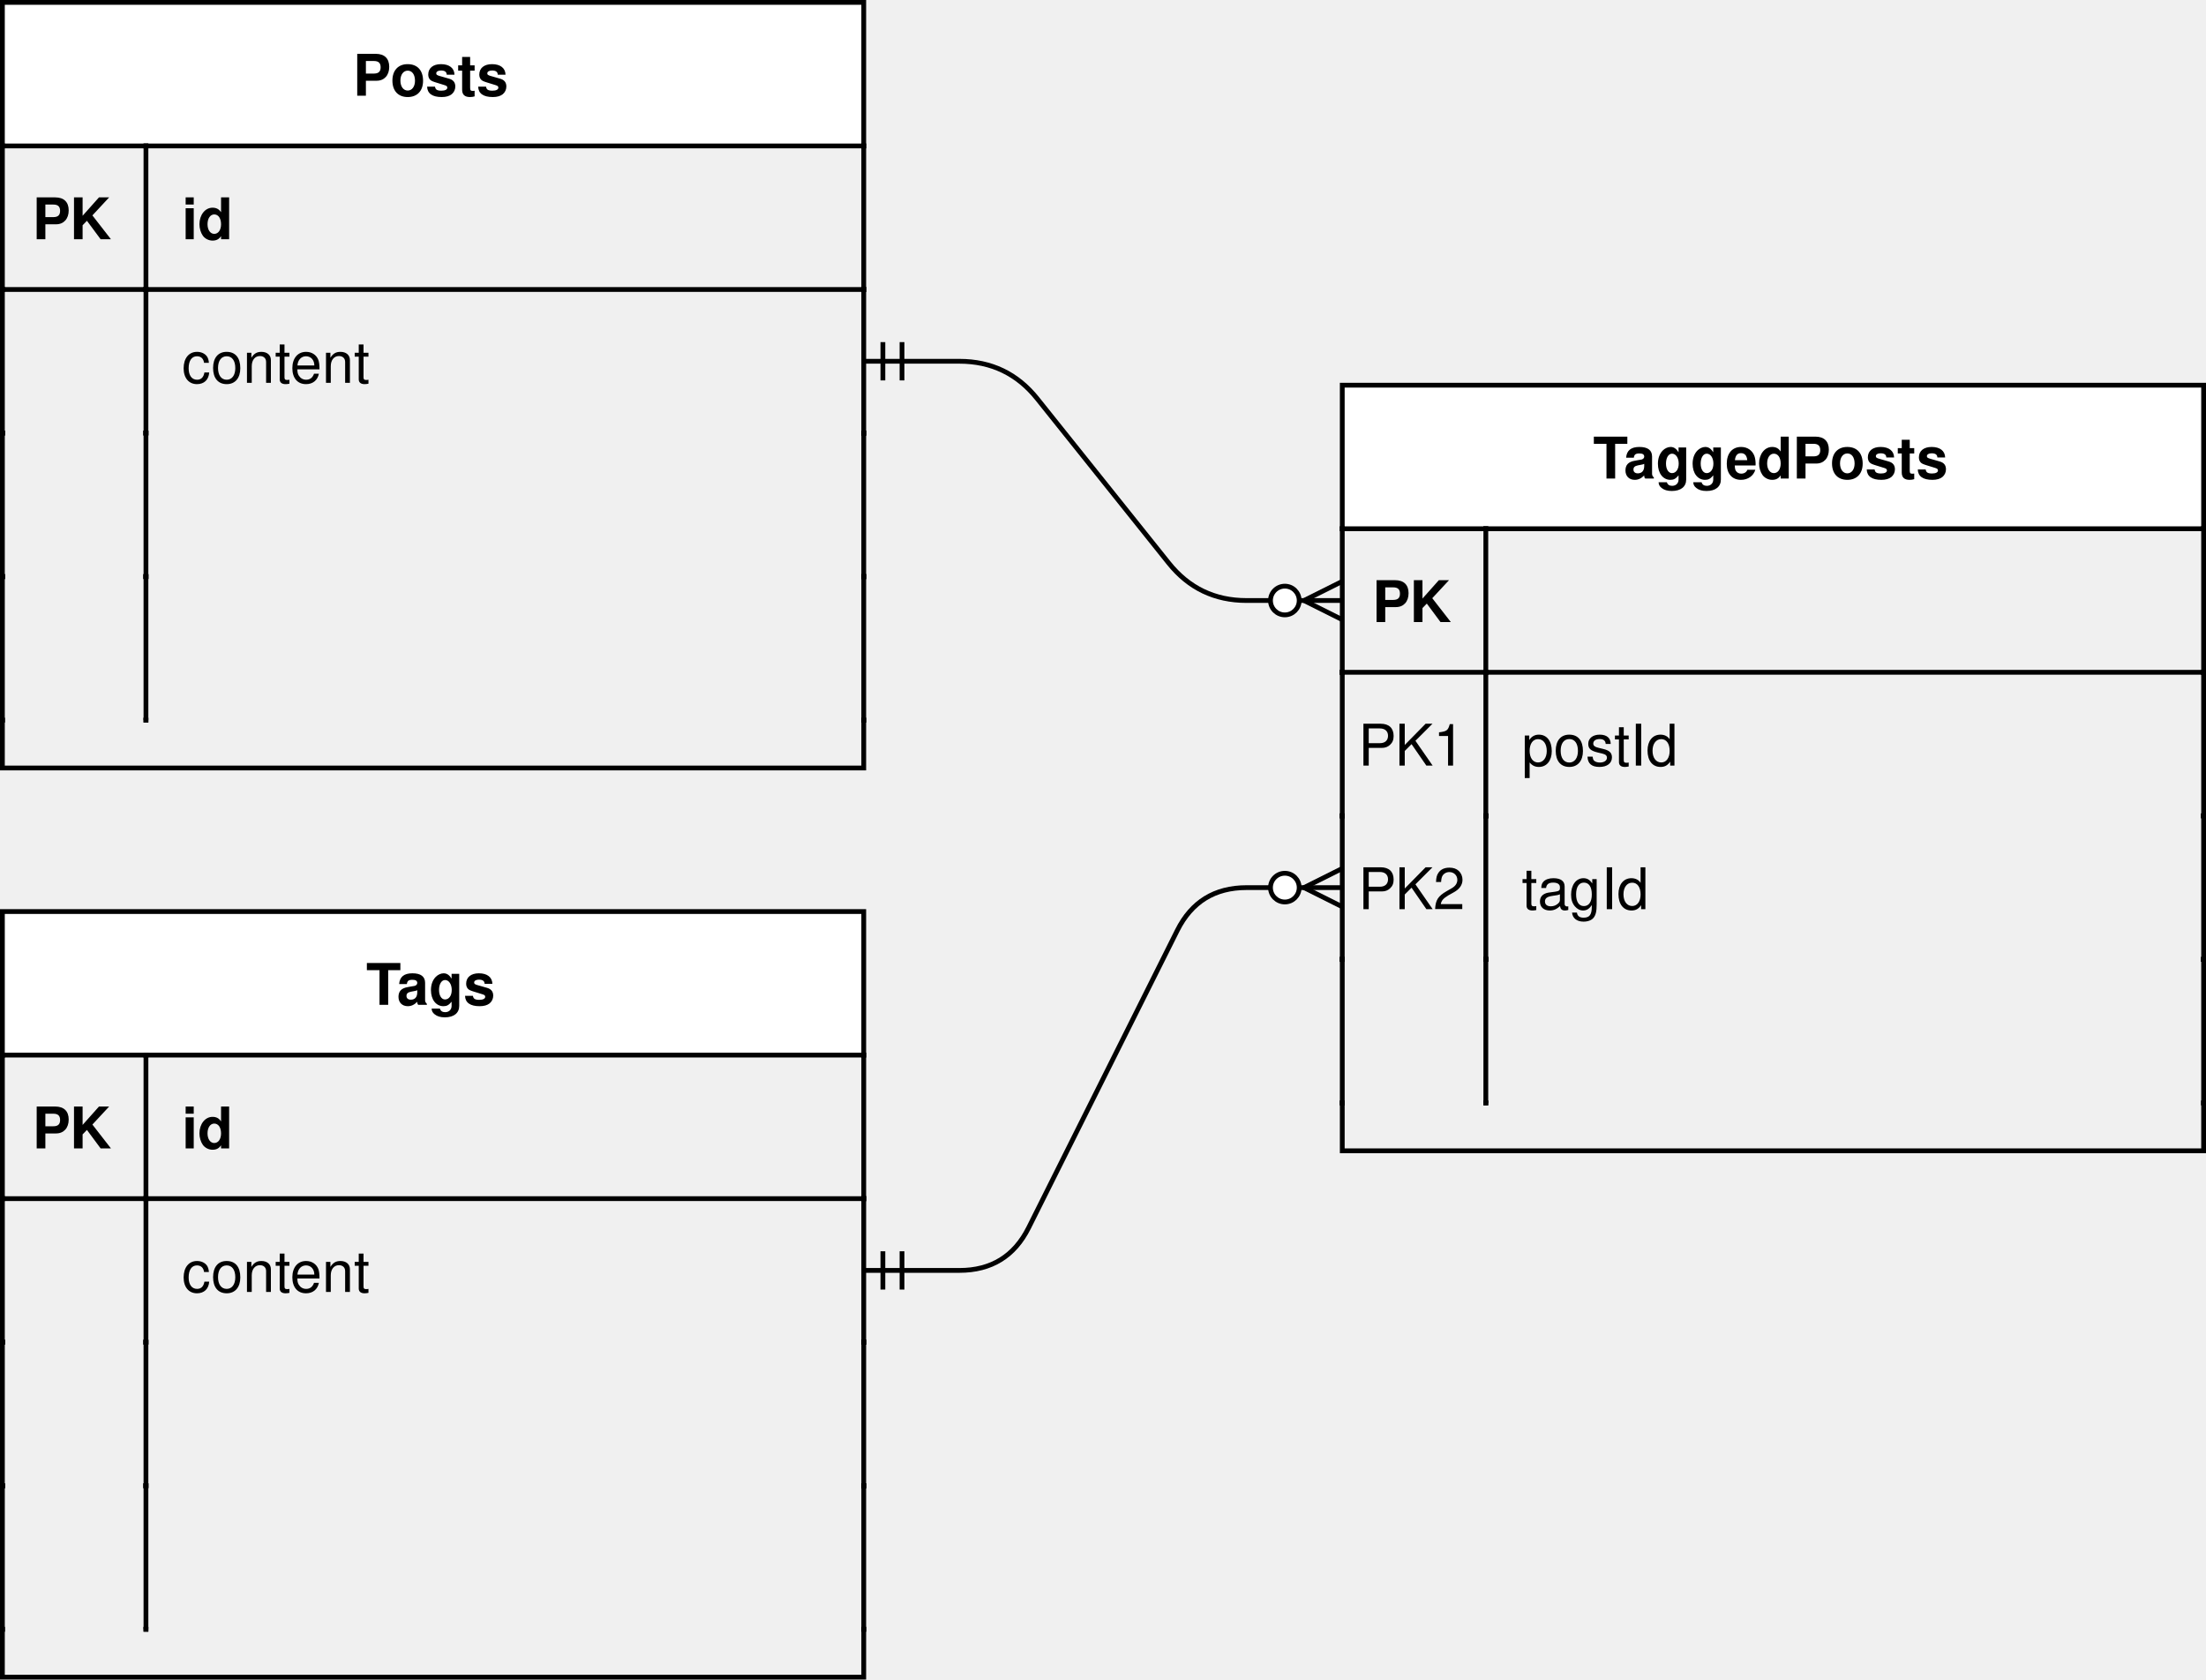
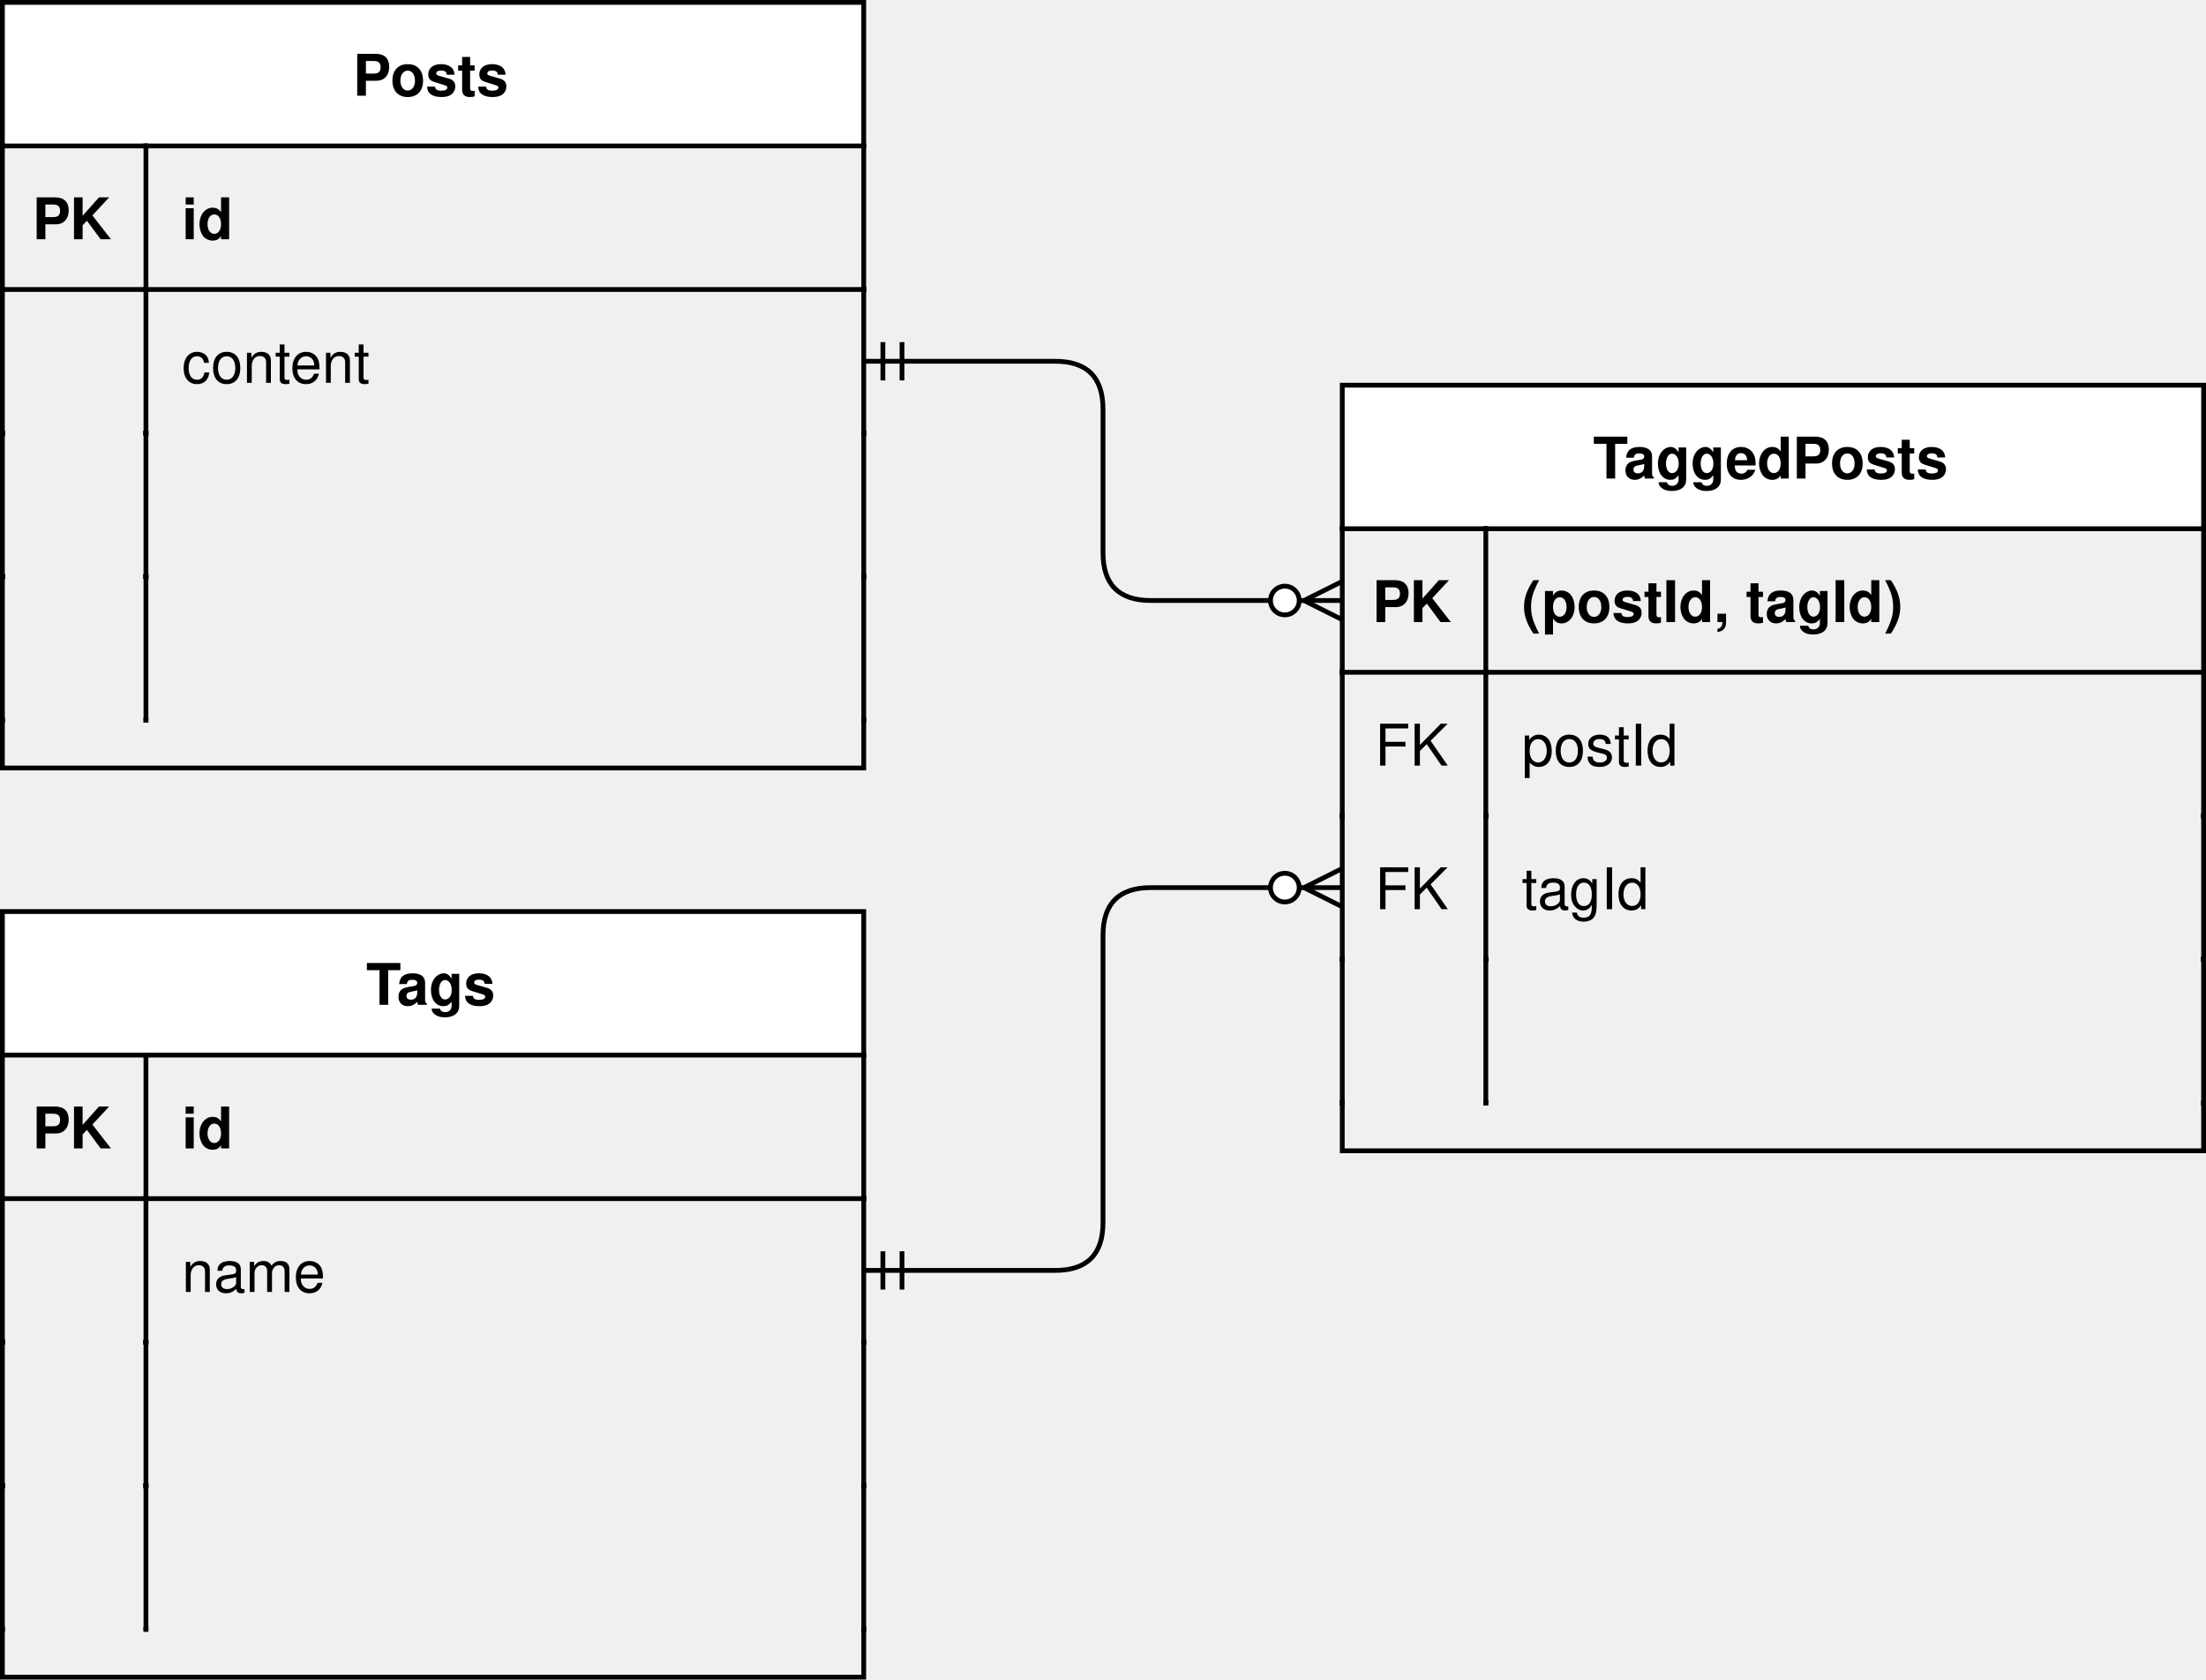
- <svg xmlns="http://www.w3.org/2000/svg" host="65bd71144e" version="1.1" width="461px" height="351px" viewBox="-0.5 -0.5 461 351" content="&lt;mxfile&gt;&lt;diagram id=&quot;QAJYm9CQ3f9bad-Zq3Se&quot; name=&quot;ページ1&quot;&gt;7VxRb5s6FP41eZ0CDlnzeJPl7k7rdKu20t0eveAQSw5GxmmT/fprYxsSnE6wEEINVVXhg31in+/zRziHMgKL7f4zg8nmGw0RGfnjcD8Cn0a+H0w88VcaDsoAZmNliBgOlckrDE/4F9JG022HQ5SedOSUEo6TU+OKxjFa8RMbZIy+nnZbU3L6qQmMkGV4WkFiW//DId8o653/sbD/g3C0MZ/sTWfqzBaaznol6QaG9PXIBJYjsGCUcnW03S8QkbEzcVHj/n7jbD4xhmJeZUCgBrxAstNre4ZRhMIHmvJUT5EfzLrFbBN5yOFPaZqnHDKu4QFjYRAB5xDHiAmDl7UJgUmKs+7KssEkvIcHuuPGkWnN13iPwkeFjuwrgLoXzmRTOl8L5096MvI0JDiKxfFKrFV+4pyhVMzlHqZc95AjFpRQlk0fjLMfYbejpAP3ghhH+yOTjtpnRLeIs4Poos8Cw0VNYQ/o9mtBCO9O2zbHZJhqI9QkjHLfBU7iQEN1HrapBdubWIlVcgzJo9gHMI4y2E5RkQEJGU2eIYsQ14aEYhnU5YuIUB5/TIiJZkxj6YnTRJ8kaG3G/qSc063BUK88d5qtOpiLXxGHxfhDMArEdBei7RVt8Su7M4FenHImKCV9IIHsK0p5LWSDysgaMaoIJGgAx48Wjg9f6yGZCRwskKwN0rgEUnmXURG5Nck0aoPDEMW1oj+tHP2jcIOa0dbOisDU9gaJIHsMOZrTXRymFoT5PCuhenfh7mwcU6OUqu88TeAKx9G9GjktgR60CPp+9OaWCxolQSV3zbJg9i40ukyV96HR0xY12lzoT0Tau/GORiE2/i4X6Vnl8Dsk0p5nwZqIL71fwq5rdVtYu6zNnj+I89XEedamOIMz4nzrr1uNinNO1X6p88TClcPIdXGugbXT6mxnpQZ1bkqdPb9Neb40UdVxba4efZe02c5aOS7L1WF2WpbtvNZQJqhIBC2+QUXtbaRI4L2PDFQnqgQ5tztZJjCXbHfrBF4vc1C+nYPCnb/FabZWUAN4l6+tRpo7rtWduOWpr9Vtlgt8OyN14x3d6C1PTtR+CbWdjpLfYWVUOq7WraHttDoPCakrqnOb9YKLn5zquDr3MiF15jEqx2V5SEhlYbj0QatBlrtSKLj4aamO63L16Duky8Z7d0C9ti5Xh9llXQZ2WusZRkOdoHqdwJ+0WSgA7yP51IlCAagO7Q0KBeDc41A31txmCwU5V/t1JbXzT30rFNQA3ulr65CKuqJWt1koAG6nokAvU1HATkX1olBQA22n1XnISF1RndssFAC3E1Kglwkpc1fdHVCvLctDQirD3U5IDbLcmCy3WiiYXJqr6rYuT6pH3yVd7twzU1fW5RowO63LFW6BURghk0US8cP88IgI5JjGy+KMyjWpyoEnFjrf8C3RGxLF4V/ynU+iuXz8hRh9pt9gfBjpekNxbgvj8N+MK2iP+XczXBz/kKz4EOjWp73Z+bJxMI1YLPv7ceNolGwWw7KWGacWLFd5RIOz1YSU7thK9zKB4uYiNNKPtvxWJ7zxuRKCMbIsri+n8/gNjx7k5algqFXDCErcUfPXowreWI5AyZFXdqQWbTn6EwJWeHJkIOA5Apob/mMCqn9fvSED/RID7/6UgaWXe4HGGCiaxcvdVPfiDXlg+T8=&lt;/diagram&gt;&lt;/mxfile&gt;">
+ <svg xmlns="http://www.w3.org/2000/svg" host="65bd71144e" version="1.1" width="461px" height="351px" viewBox="-0.5 -0.5 461 351" content="&lt;mxfile&gt;&lt;diagram id=&quot;QAJYm9CQ3f9bad-Zq3Se&quot; name=&quot;ページ1&quot;&gt;7VxRb9o6FP41SLsvE4kJK48XxnandbpVW2m7jx4xwZKxI8e0sF9/7dgmELdTMkJITaqqik/sg32+L5/JOWkGYLbefuYwXX1jMSKDcBhvB+DjIAyjUSD/KsNOG8BkqA0Jx7E2BYXhAf9Cxmi7bXCMsqOOgjEicHpsXDBK0UIc2SDn7Pm425KR409NYYIcw8MCEtf6Hcdipa034YfC/g/Cycp+cjCe6DNraDublWQrGLPnAxOYD8CMMyb00Xo7Q0TFzsZFj/v0ytn9xDiiosqASA94gmRj1vYIkwTFdywTmZmi2Nl1y9mm6lDAn8o0zQTkwsADhtIgAy4gpohLQ5C3CYFphvPu2rLCJL6FO7YR1pFtTZd4i+J7jY7qK4G6lc5UUzlfSucPZjLqNCQ4ofJ4IdeqPnHKUSbncgszYXqoETNGGM+nD4b5j7S7UTKBe0JcoO2ByUTtM2JrJPhOdjFngeWioXAATPu5IERwY2yrQzKMjREaEiZ73wVO8sBA9TJsYwe2V7GSqxQYknt5HUCa5LAdo6ICEnOWPkKeIGEMKcMqqPMnGaF9/DEhNpqUUeVJsNScJGhpx/5kQrC1xdCsfO80X3U0lb8yDrPh+2gQyenOZDso2vJXdecSPZoJLimlfCCJ7DPKRC1ko8rIWjGqCCRoAMcPDo53X+shmQscLJCsDdKwBFL5KmMyckuSa9QKxzGitaI/rhz9g3CDmtE2zorA1PYGiSQ7hQJN2YbGmQPhfp6VUL1xUH2XSj39Eiuey60KJl/ivy4MsxVP3XeapXCBaXKrR45LPIha5MF28OpVGDXKi0rumiXG5E3Idpkqb0O2xy3Ktt37D4D8dGndRjG2/k6X7Unl6Hsk20HgoGplu9tS3RbWPktzEPbafDZtnrSpzcBzbd4z9brEeeTAmn+P9luba2DttTi7aapenJsS5yBsU51PzVx1XJurR98nbXbTWJ7LcnWYvZZlN9HV1w0qEsGIb1RRexupGgRvI//UibLBntudrBvYLdvfwkFwlSmo0E1B4c7f4jRbKagBvM97q5Xmjmt1J2556mt1m8WC0E1IXfiKbvSWZ0/U6xJqNx2lvsOqqHRcrVtD22t17hNSZ1TnNssFJz9K1XF1vsqE1AvPVXkuy31CKg+Dm5DqZbkxWW61UHDys1Id1+Xq0fdIl6337oB6bl2uDrPPugzctNYjTPo6QfU6QThqs1AA3kbyqROFAlAd2gsUCoCbfPKsULDn6nXtpG7+6doKBTWA93pv7VNRZ9TqNgsFwO9UFLjKVBRwU1EUrlHXpbo1qL2W5j4ddUZpbrNKAPzORoGrzEbZW+rugHpuWe6zUTnubjaql+XGZLnVKsHo1ERVt3V5VD36Puly5x6YOrMu14DZa12ucP+L4gTZFJIUuBVLGIVkXlh1kkmXDAK5yOlKrIm5GBGN/1Zvf5LN+f0vxNkj+wbpbmAKDcW5NaTxvzlP0BaLH3a4PP5PMeJ9ZFoft/aqV42dbVC55B+HjYNRqlkMy1t2nF6sWuEBBV4sI2Rswxemlw2SsBvQwDzT8luNCIYv1Q6skSMCBX46nsdvOHSntqaCnU7xIirxRs/fjCo44zgCJUdB2ZFetOPoT8hX4ZGRnnxl8tkb/UPy6f9ZvSD7whL7bv6UfaVXfIHG2CebxSvedPfiPXlg/j8=&lt;/diagram&gt;&lt;/mxfile&gt;">
  <defs>
    <clipPath id="mx-clip-280-110-30-30-0">
      <rect x="280" y="110" width="30" height="30" />
+     </clipPath>
+     <clipPath id="mx-clip-316-110-144-30-0">
+       <rect x="316" y="110" width="144" height="30" />
    </clipPath>
    <clipPath id="mx-clip-280-140-30-30-0">
      <rect x="280" y="140" width="30" height="30" />
    </clipPath>
    <clipPath id="mx-clip-316-140-144-30-0">
      <rect x="316" y="140" width="144" height="30" />
    </clipPath>
    <clipPath id="mx-clip-280-170-30-30-0">
      <rect x="280" y="170" width="30" height="30" />
    </clipPath>
    <clipPath id="mx-clip-316-170-144-30-0">
      <rect x="316" y="170" width="144" height="30" />
    </clipPath>
    <clipPath id="mx-clip-0-30-30-30-0">
      <rect x="0" y="30" width="30" height="30" />
    </clipPath>
    <clipPath id="mx-clip-36-30-144-30-0">
      <rect x="36" y="30" width="144" height="30" />
    </clipPath>
    <clipPath id="mx-clip-36-60-144-30-0">
      <rect x="36" y="60" width="144" height="30" />
    </clipPath>
    <clipPath id="mx-clip-0-220-30-30-0">
      <rect x="0" y="220" width="30" height="30" />
    </clipPath>
    <clipPath id="mx-clip-36-220-144-30-0">
      <rect x="36" y="220" width="144" height="30" />
    </clipPath>
    <clipPath id="mx-clip-36-250-144-30-0">
      <rect x="36" y="250" width="144" height="30" />
    </clipPath>
  </defs>
  <g>
    <path d="M 280 110 L 280 80 L 460 80 L 460 110" fill="rgb(255, 255, 255)" stroke="rgb(0, 0, 0)" stroke-miterlimit="10" pointer-events="all" />
    <path d="M 280 110 L 280 240 L 460 240 L 460 110" fill="none" stroke="rgb(0, 0, 0)" stroke-miterlimit="10" pointer-events="none" />
    <path d="M 280 110 L 460 110" fill="none" stroke="rgb(0, 0, 0)" stroke-miterlimit="10" pointer-events="none" />
    <path d="M 310 110 L 310 140 L 310 170 L 310 200 L 310 230" fill="none" stroke="rgb(0, 0, 0)" stroke-miterlimit="10" pointer-events="none" />
    <g fill="#000000" font-family="Helvetica" font-weight="bold" pointer-events="none" text-anchor="middle" font-size="12px">
      <text x="369.5" y="99.5">
                TaggedPosts
            </text>
    </g>
    <path d="M 280 110 M 460 110 M 460 140 L 280 140" fill="none" stroke="rgb(0, 0, 0)" stroke-linecap="square" stroke-miterlimit="10" pointer-events="none" />
    <path d="M 280 110 M 310 110 M 310 140 M 280 140" fill="none" stroke="rgb(0, 0, 0)" stroke-linecap="square" stroke-miterlimit="10" pointer-events="none" />
    <g fill="#000000" font-family="Helvetica" font-weight="bold" pointer-events="none" clip-path="url(#mx-clip-280-110-30-30-0)" text-anchor="middle" font-size="12px">
      <text x="294.5" y="129.5">
                PK
            </text>
    </g>
    <path d="M 310 110 M 460 110 M 460 140 M 310 140" fill="none" stroke="rgb(0, 0, 0)" stroke-linecap="square" stroke-miterlimit="10" pointer-events="none" />
+     <g fill="#000000" font-family="Helvetica" font-weight="bold" text-decoration="underline" pointer-events="none" clip-path="url(#mx-clip-316-110-144-30-0)" font-size="12px">
+       <text x="317.5" y="129.5">
+                 (postId, tagId)
+             </text>
+     </g>
    <path d="M 280 140 M 460 140 M 460 170 M 280 170" fill="none" stroke="rgb(0, 0, 0)" stroke-linecap="square" stroke-miterlimit="10" pointer-events="none" />
    <path d="M 280 140 M 310 140 M 310 170 M 280 170" fill="none" stroke="rgb(0, 0, 0)" stroke-linecap="square" stroke-miterlimit="10" pointer-events="none" />
    <g fill="#000000" font-family="Helvetica" pointer-events="none" clip-path="url(#mx-clip-280-140-30-30-0)" text-anchor="middle" font-size="12px">
      <text x="294.5" y="159.5">
-                 PK1
+                 FK
            </text>
    </g>
    <path d="M 310 140 M 460 140 M 460 170 M 310 170" fill="none" stroke="rgb(0, 0, 0)" stroke-linecap="square" stroke-miterlimit="10" pointer-events="none" />
    <g fill="#000000" font-family="Helvetica" pointer-events="none" clip-path="url(#mx-clip-316-140-144-30-0)" font-size="12px">
      <text x="317.5" y="159.5">
                postId
            </text>
    </g>
    <path d="M 280 170 M 460 170 M 460 200 M 280 200" fill="none" stroke="rgb(0, 0, 0)" stroke-linecap="square" stroke-miterlimit="10" pointer-events="none" />
    <path d="M 280 170 M 310 170 M 310 200 M 280 200" fill="none" stroke="rgb(0, 0, 0)" stroke-linecap="square" stroke-miterlimit="10" pointer-events="none" />
    <g fill="#000000" font-family="Helvetica" pointer-events="none" clip-path="url(#mx-clip-280-170-30-30-0)" text-anchor="middle" font-size="12px">
      <text x="294.5" y="189.5">
-                 PK2
+                 FK
            </text>
    </g>
    <path d="M 310 170 M 460 170 M 460 200 M 310 200" fill="none" stroke="rgb(0, 0, 0)" stroke-linecap="square" stroke-miterlimit="10" pointer-events="none" />
    <g fill="#000000" font-family="Helvetica" pointer-events="none" clip-path="url(#mx-clip-316-170-144-30-0)" font-size="12px">
      <text x="317.5" y="189.5">
                tagId
            </text>
    </g>
    <path d="M 280 200 M 460 200 M 460 230 M 280 230" fill="none" stroke="rgb(0, 0, 0)" stroke-linecap="square" stroke-miterlimit="10" pointer-events="none" />
    <path d="M 280 200 M 310 200 M 310 230 M 280 230" fill="none" stroke="rgb(0, 0, 0)" stroke-linecap="square" stroke-miterlimit="10" pointer-events="none" />
    <path d="M 310 200 M 460 200 M 460 230 M 310 230" fill="none" stroke="rgb(0, 0, 0)" stroke-linecap="square" stroke-miterlimit="10" pointer-events="none" />
    <path d="M 0 30 L 0 0 L 180 0 L 180 30" fill="rgb(255, 255, 255)" stroke="rgb(0, 0, 0)" stroke-miterlimit="10" pointer-events="none" />
    <path d="M 0 30 L 0 160 L 180 160 L 180 30" fill="none" stroke="rgb(0, 0, 0)" stroke-miterlimit="10" pointer-events="none" />
    <path d="M 0 30 L 180 30" fill="none" stroke="rgb(0, 0, 0)" stroke-miterlimit="10" pointer-events="none" />
    <path d="M 30 30 L 30 60 L 30 90 L 30 120 L 30 150" fill="none" stroke="rgb(0, 0, 0)" stroke-miterlimit="10" pointer-events="none" />
    <g fill="#000000" font-family="Helvetica" font-weight="bold" pointer-events="none" text-anchor="middle" font-size="12px">
      <text x="89.5" y="19.5">
                Posts
            </text>
    </g>
    <path d="M 0 30 M 180 30 M 180 60 L 0 60" fill="none" stroke="rgb(0, 0, 0)" stroke-linecap="square" stroke-miterlimit="10" pointer-events="none" />
    <path d="M 0 30 M 30 30 M 30 60 M 0 60" fill="none" stroke="rgb(0, 0, 0)" stroke-linecap="square" stroke-miterlimit="10" pointer-events="none" />
    <g fill="#000000" font-family="Helvetica" font-weight="bold" pointer-events="none" clip-path="url(#mx-clip-0-30-30-30-0)" text-anchor="middle" font-size="12px">
      <text x="14.5" y="49.5">
                PK
            </text>
    </g>
    <path d="M 30 30 M 180 30 M 180 60 M 30 60" fill="none" stroke="rgb(0, 0, 0)" stroke-linecap="square" stroke-miterlimit="10" pointer-events="none" />
    <g fill="#000000" font-family="Helvetica" font-weight="bold" text-decoration="underline" pointer-events="none" clip-path="url(#mx-clip-36-30-144-30-0)" font-size="12px">
      <text x="37.5" y="49.5">
                id
            </text>
    </g>
    <path d="M 0 60 M 180 60 M 180 90 M 0 90" fill="none" stroke="rgb(0, 0, 0)" stroke-linecap="square" stroke-miterlimit="10" pointer-events="none" />
    <path d="M 0 60 M 30 60 M 30 90 M 0 90" fill="none" stroke="rgb(0, 0, 0)" stroke-linecap="square" stroke-miterlimit="10" pointer-events="none" />
    <path d="M 30 60 M 180 60 M 180 90 M 30 90" fill="none" stroke="rgb(0, 0, 0)" stroke-linecap="square" stroke-miterlimit="10" pointer-events="none" />
    <g fill="#000000" font-family="Helvetica" pointer-events="none" clip-path="url(#mx-clip-36-60-144-30-0)" font-size="12px">
      <text x="37.5" y="79.5">
                content
            </text>
    </g>
    <path d="M 0 90 M 180 90 M 180 120 M 0 120" fill="none" stroke="rgb(0, 0, 0)" stroke-linecap="square" stroke-miterlimit="10" pointer-events="none" />
    <path d="M 0 90 M 30 90 M 30 120 M 0 120" fill="none" stroke="rgb(0, 0, 0)" stroke-linecap="square" stroke-miterlimit="10" pointer-events="none" />
    <path d="M 30 90 M 180 90 M 180 120 M 30 120" fill="none" stroke="rgb(0, 0, 0)" stroke-linecap="square" stroke-miterlimit="10" pointer-events="none" />
    <path d="M 0 120 M 180 120 M 180 150 M 0 150" fill="none" stroke="rgb(0, 0, 0)" stroke-linecap="square" stroke-miterlimit="10" pointer-events="none" />
    <path d="M 0 120 M 30 120 M 30 150 M 0 150" fill="none" stroke="rgb(0, 0, 0)" stroke-linecap="square" stroke-miterlimit="10" pointer-events="none" />
    <path d="M 30 120 M 180 120 M 180 150 M 30 150" fill="none" stroke="rgb(0, 0, 0)" stroke-linecap="square" stroke-miterlimit="10" pointer-events="none" />
    <path d="M 0 220 L 0 190 L 180 190 L 180 220" fill="rgb(255, 255, 255)" stroke="rgb(0, 0, 0)" stroke-miterlimit="10" pointer-events="none" />
    <path d="M 0 220 L 0 350 L 180 350 L 180 220" fill="none" stroke="rgb(0, 0, 0)" stroke-miterlimit="10" pointer-events="none" />
    <path d="M 0 220 L 180 220" fill="none" stroke="rgb(0, 0, 0)" stroke-miterlimit="10" pointer-events="none" />
    <path d="M 30 220 L 30 250 L 30 280 L 30 310 L 30 340" fill="none" stroke="rgb(0, 0, 0)" stroke-miterlimit="10" pointer-events="none" />
    <g fill="#000000" font-family="Helvetica" font-weight="bold" pointer-events="none" text-anchor="middle" font-size="12px">
      <text x="89.5" y="209.5">
                Tags
            </text>
    </g>
    <path d="M 0 220 M 180 220 M 180 250 L 0 250" fill="none" stroke="rgb(0, 0, 0)" stroke-linecap="square" stroke-miterlimit="10" pointer-events="none" />
    <path d="M 0 220 M 30 220 M 30 250 M 0 250" fill="none" stroke="rgb(0, 0, 0)" stroke-linecap="square" stroke-miterlimit="10" pointer-events="none" />
    <g fill="#000000" font-family="Helvetica" font-weight="bold" pointer-events="none" clip-path="url(#mx-clip-0-220-30-30-0)" text-anchor="middle" font-size="12px">
      <text x="14.5" y="239.5">
                PK
            </text>
    </g>
    <path d="M 30 220 M 180 220 M 180 250 M 30 250" fill="none" stroke="rgb(0, 0, 0)" stroke-linecap="square" stroke-miterlimit="10" pointer-events="none" />
    <g fill="#000000" font-family="Helvetica" font-weight="bold" text-decoration="underline" pointer-events="none" clip-path="url(#mx-clip-36-220-144-30-0)" font-size="12px">
      <text x="37.5" y="239.5">
                id
            </text>
    </g>
    <path d="M 0 250 M 180 250 M 180 280 M 0 280" fill="none" stroke="rgb(0, 0, 0)" stroke-linecap="square" stroke-miterlimit="10" pointer-events="none" />
    <path d="M 0 250 M 30 250 M 30 280 M 0 280" fill="none" stroke="rgb(0, 0, 0)" stroke-linecap="square" stroke-miterlimit="10" pointer-events="none" />
    <path d="M 30 250 M 180 250 M 180 280 M 30 280" fill="none" stroke="rgb(0, 0, 0)" stroke-linecap="square" stroke-miterlimit="10" pointer-events="none" />
    <g fill="#000000" font-family="Helvetica" pointer-events="none" clip-path="url(#mx-clip-36-250-144-30-0)" font-size="12px">
      <text x="37.5" y="269.5">
-                 content
+                 name
            </text>
    </g>
    <path d="M 0 280 M 180 280 M 180 310 M 0 310" fill="none" stroke="rgb(0, 0, 0)" stroke-linecap="square" stroke-miterlimit="10" pointer-events="none" />
    <path d="M 0 280 M 30 280 M 30 310 M 0 310" fill="none" stroke="rgb(0, 0, 0)" stroke-linecap="square" stroke-miterlimit="10" pointer-events="none" />
    <path d="M 30 280 M 180 280 M 180 310 M 30 310" fill="none" stroke="rgb(0, 0, 0)" stroke-linecap="square" stroke-miterlimit="10" pointer-events="none" />
    <path d="M 0 310 M 180 310 M 180 340 M 0 340" fill="none" stroke="rgb(0, 0, 0)" stroke-linecap="square" stroke-miterlimit="10" pointer-events="none" />
    <path d="M 0 310 M 30 310 M 30 340 M 0 340" fill="none" stroke="rgb(0, 0, 0)" stroke-linecap="square" stroke-miterlimit="10" pointer-events="none" />
    <path d="M 30 310 M 180 310 M 180 340 M 30 340" fill="none" stroke="rgb(0, 0, 0)" stroke-linecap="square" stroke-miterlimit="10" pointer-events="none" />
-     <path d="M 180 75 L 200 75 Q 210 75 216.25 82.81 L 243.75 117.19 Q 250 125 260 125 L 280 125" fill="none" stroke="rgb(0, 0, 0)" stroke-miterlimit="10" pointer-events="none" />
+     <path d="M 180 75 L 220 75 Q 230 75 230 85 L 230 115 Q 230 125 240 125 L 280 125" fill="none" stroke="rgb(0, 0, 0)" stroke-miterlimit="10" pointer-events="none" />
    <path d="M 184 71 L 184 79 M 188 71 L 188 79" fill="none" stroke="rgb(0, 0, 0)" stroke-miterlimit="10" pointer-events="none" />
    <ellipse cx="268" cy="125" rx="3" ry="3" fill="#ffffff" stroke="rgb(0, 0, 0)" pointer-events="none" />
    <path d="M 280 121 L 272 125 L 280 129" fill="none" stroke="rgb(0, 0, 0)" stroke-miterlimit="10" pointer-events="none" />
-     <path d="M 180 265 L 200 265 Q 210 265 214.47 256.06 L 245.53 193.94 Q 250 185 260 185 L 280 185" fill="none" stroke="rgb(0, 0, 0)" stroke-miterlimit="10" pointer-events="none" />
+     <path d="M 180 265 L 220 265 Q 230 265 230 255 L 230 195 Q 230 185 240 185 L 280 185" fill="none" stroke="rgb(0, 0, 0)" stroke-miterlimit="10" pointer-events="none" />
    <path d="M 184 261 L 184 269 M 188 261 L 188 269" fill="none" stroke="rgb(0, 0, 0)" stroke-miterlimit="10" pointer-events="none" />
    <ellipse cx="268" cy="185" rx="3" ry="3" fill="#ffffff" stroke="rgb(0, 0, 0)" pointer-events="none" />
    <path d="M 280 181 L 272 185 L 280 189" fill="none" stroke="rgb(0, 0, 0)" stroke-miterlimit="10" pointer-events="none" />
  </g>
</svg>
